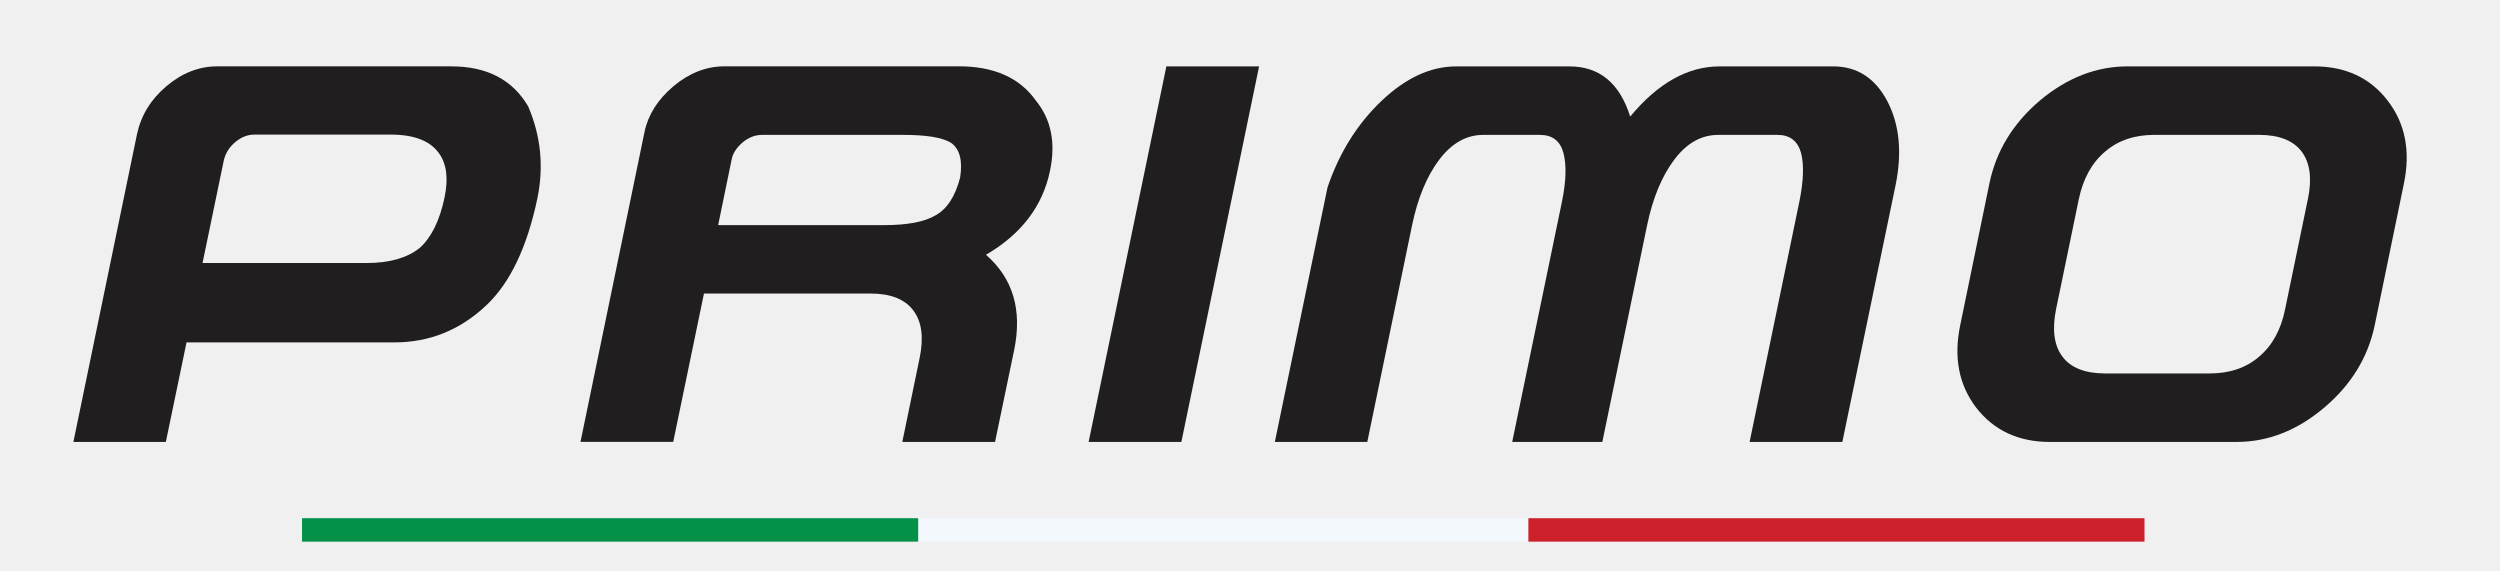
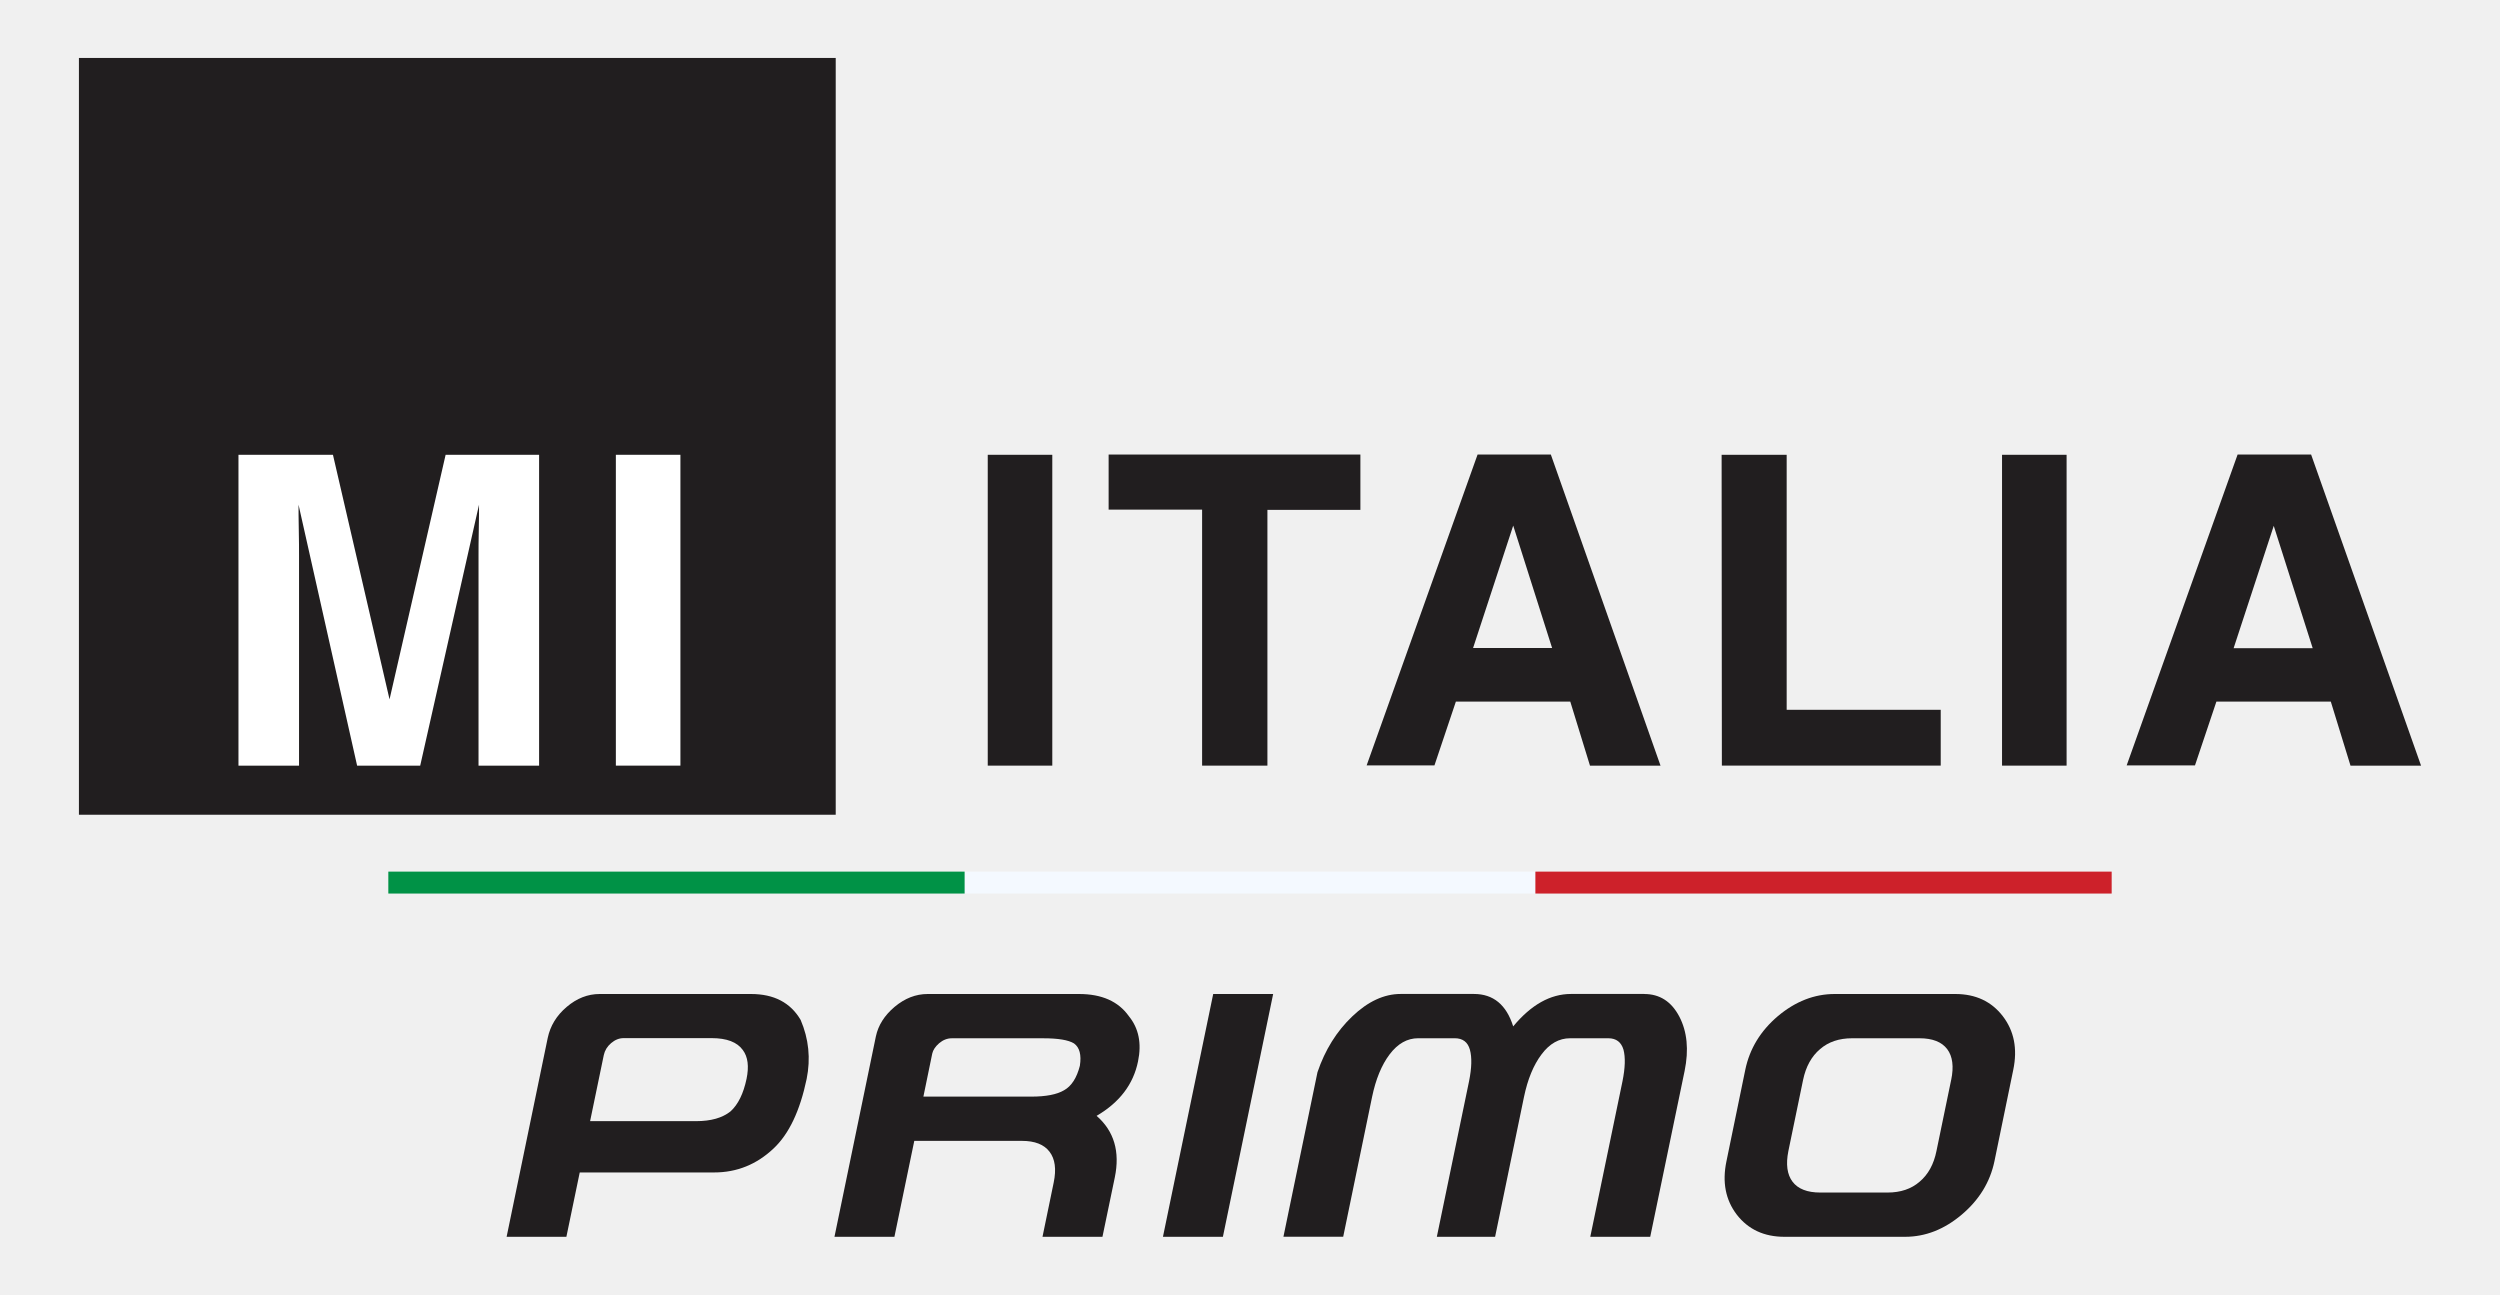
- <svg xmlns="http://www.w3.org/2000/svg" id="Layer_1" viewBox="0 0 748.41 170.92">
+ <svg xmlns="http://www.w3.org/2000/svg" id="Layer_1" version="1.1" viewBox="0 0 1097.53 568.41">
  <defs>
-     <style>.cls-1{fill:#039047;}.cls-2{fill:#211e1f;}.cls-3{fill:#f2f8fc;}.cls-4{fill:#cc202a;}</style>
+     <style>
+       .st0 {
+         fill: #009246;
+       }
+ 
+       .st1 {
+         fill: #211e1f;
+       }
+ 
+       .st2 {
+         fill: #fff;
+       }
+ 
+       .st3 {
+         fill: #f4f9ff;
+       }
+ 
+       .st4 {
+         fill: #cd212a;
+       }
+     </style>
  </defs>
-   <rect class="cls-3" x="273.98" y="155.13" width="184.45" height="7.02" />
-   <polygon class="cls-4" points="457.54 155.13 457.54 158.63 457.54 162.15 641.99 162.15 641.99 158.63 641.99 155.13 457.54 155.13" />
-   <polygon class="cls-1" points="90.42 155.13 90.42 158.63 90.42 162.15 274.87 162.15 274.87 158.63 274.87 155.13 90.42 155.13" />
-   <path class="cls-2" d="M135.17,19.87c10.62,0,18.27,4,22.96,12,3.76,8.79,4.69,17.9,2.78,27.33-3.09,14.78-8.2,25.5-15.31,32.18-7.84,7.42-17.01,11.12-27.52,11.12h-62.24l-6.19,29.79h-27.68l19.02-92.01c1.19-5.67,4.12-10.49,8.81-14.46,4.69-3.97,9.77-5.96,15.23-5.96h70.13ZM125.66,74.22c3.5-3.18,5.98-8.21,7.42-15.1,1.19-5.72.62-10.14-1.7-13.27-2.63-3.71-7.45-5.56-14.46-5.56h-40.75c-2.06,0-4,.77-5.8,2.3-1.8,1.54-2.94,3.39-3.4,5.56l-6.34,30.59h49.1c6.85,0,12.16-1.51,15.93-4.53Z" />
-   <path class="cls-2" d="M295.17,76.28c8.09,7.04,10.9,16.55,8.43,28.52l-5.72,27.49h-27.76l5.18-25.11c1.29-6.2.64-10.96-1.93-14.3-2.53-3.34-6.78-5.01-12.76-5.01h-49.87l-9.2,44.41h-27.76l19.17-92.8c1.08-5.14,3.97-9.69,8.66-13.67,4.74-3.97,9.84-5.96,15.31-5.96h70.13c10.52,0,18.19,3.42,23.04,10.25,4.59,5.62,6,12.61,4.25,20.98-2.17,10.59-8.56,18.99-19.17,25.19ZM264.86,67.39c6.85,0,11.93-.98,15.23-2.94,3.45-1.91,5.9-5.69,7.35-11.36.77-5.03-.13-8.47-2.71-10.33-2.58-1.59-7.35-2.38-14.3-2.38h-42.29c-2.11,0-4.07.77-5.88,2.3-1.75,1.54-2.81,3.13-3.17,4.77l-4.1,19.94h49.87Z" />
-   <path class="cls-2" d="M349.17,19.87h27.76l-23.27,112.42h-27.76l23.27-112.42Z" />
-   <path class="cls-2" d="M548.75,19.87c7.16,0,12.58,3.47,16.24,10.41,3.66,6.99,4.48,15.39,2.47,25.19l-15.93,76.83h-27.76l14.92-72.06c1.24-6.14,1.39-10.99.46-14.54-1.03-3.55-3.38-5.32-7.04-5.32h-17.71c-5.1,0-9.51,2.49-13.22,7.47-3.71,4.93-6.42,11.49-8.12,19.7l-13.38,64.75h-26.98l14.92-72.06c1.24-6.14,1.37-10.99.39-14.54-.98-3.55-3.32-5.32-7.04-5.32h-16.93c-5.05,0-9.46,2.49-13.22,7.47-3.71,4.93-6.42,11.49-8.12,19.7l-13.38,64.75h-27.68l15.77-76.19c3.5-10.33,8.87-18.94,16.08-25.82,7.27-6.94,14.74-10.41,22.42-10.41h33.94c8.97,0,15.03,5.01,18.17,15.02,8.3-10.01,17.21-15.02,26.75-15.02h33.94Z" />
-   <path class="cls-2" d="M692.82,19.87c9.38,0,16.7,3.42,21.96,10.25,5.26,6.83,6.88,15.1,4.87,24.79l-8.74,42.43c-2.01,9.64-7.06,17.88-15.15,24.71-8.09,6.83-16.83,10.25-26.21,10.25h-55.9c-9.38,0-16.73-3.42-22.04-10.25-5.21-6.83-6.8-15.07-4.79-24.71l8.74-42.43c2.01-9.69,7.04-17.96,15.08-24.79,8.14-6.83,16.91-10.25,26.29-10.25h55.9ZM690.89,59.68c1.29-6.2.67-10.96-1.86-14.3-2.53-3.34-6.8-5.01-12.83-5.01h-31.16c-6.03,0-10.98,1.67-14.84,5.01-3.97,3.34-6.6,8.1-7.89,14.3l-6.8,32.89c-1.24,6.15-.59,10.88,1.93,14.22,2.52,3.34,6.8,5.01,12.83,5.01h31.16c6.03,0,10.98-1.67,14.84-5.01,3.97-3.34,6.57-8.08,7.81-14.22l6.8-32.89Z" />
+   <g>
+     <rect class="st3" x="422.26" y="382.65" width="253" height="9.63" />
+     <polygon class="st4" points="674.05 382.65 674.05 387.45 674.05 392.28 927.05 392.28 927.05 387.45 927.05 382.65 674.05 382.65" />
+     <polygon class="st0" points="170.48 382.65 170.48 387.45 170.48 392.28 423.48 392.28 423.48 387.45 423.48 382.65 170.48 382.65" />
+   </g>
+   <g>
+     <rect class="st1" x="34.65" y="25.44" width="332.24" height="332.24" />
+     <g>
+       <path class="st2" d="M131.28,336.13h-26.59v-136.46h41.48l24.84,107.36,24.62-107.36h41.04v136.46h-26.59v-92.36c0-2.63,0-6.35.11-11.16s.11-8.43.11-11.05l-25.83,114.58h-27.69l-25.72-114.58c0,2.63,0,6.24.11,11.05.11,4.82.11,8.54.11,11.16v92.36h0Z" />
+       <path class="st2" d="M270.37,199.66h28.34v136.46h-28.34v-136.46h0Z" />
+     </g>
+     <g>
+       <path class="st1" d="M433.74,199.66h28.23v136.46h-28.34v-136.46h.11Z" />
+       <path class="st1" d="M597.23,199.66v24.18h-40.82v112.28h-28.67v-112.39h-41.04v-24.18h110.53v.11Z" />
+       <path class="st1" d="M689.38,308h-50.23l-9.41,28.02h-29.77l48.7-136.46h32.17l48.15,136.57h-30.97l-8.65-28.12h0ZM681.39,284.47l-17.07-53.73-17.62,53.73h34.69Z" />
+       <path class="st1" d="M755.81,199.66h28.56v111.95h67.63v24.51h-96.08l-.11-136.46h0Z" />
+       <path class="st1" d="M878.92,199.66h28.34v136.46h-28.34v-136.46h0Z" />
+       <path class="st1" d="M1023.26,308h-50.23l-9.41,28.02h-29.99l48.7-136.46h32.28l48.26,136.57h-30.97l-8.65-28.12h0ZM1015.27,284.47l-17.07-53.62-17.62,53.73h34.69v-.11h0Z" />
+     </g>
+   </g>
+   <g>
+     <path class="st1" d="M329.72,436.38c10.07,0,17.32,3.79,21.77,11.38,3.57,8.34,4.45,16.97,2.64,25.91-2.93,14.01-7.77,24.18-14.51,30.51-7.43,7.03-16.13,10.54-26.1,10.54h-59.01l-5.86,28.25h-26.24l18.03-87.23c1.12-5.37,3.91-9.94,8.36-13.71,4.45-3.77,9.26-5.65,14.44-5.65h66.49ZM320.71,487.91c3.32-3.01,5.67-7.78,7.04-14.31,1.12-5.42.59-9.62-1.61-12.58-2.49-3.51-7.06-5.27-13.71-5.27h-38.63c-1.96,0-3.79.73-5.5,2.18-1.71,1.46-2.79,3.21-3.23,5.27l-6.01,29h46.55c6.5,0,11.53-1.43,15.1-4.29Z" />
+     <path class="st1" d="M481.42,489.87c7.67,6.68,10.34,15.69,7.99,27.04l-5.42,26.06h-26.32l4.91-23.8c1.22-5.88.61-10.39-1.83-13.56-2.4-3.16-6.43-4.75-12.09-4.75h-47.28l-8.72,42.11h-26.32l18.18-87.98c1.03-4.87,3.76-9.19,8.21-12.96,4.5-3.77,9.33-5.65,14.51-5.65h66.49c9.97,0,17.25,3.24,21.84,9.72,4.35,5.32,5.69,11.95,4.03,19.89-2.05,10.04-8.11,18-18.18,23.88ZM452.68,481.43c6.5,0,11.31-.93,14.44-2.79,3.27-1.81,5.59-5.4,6.96-10.77.73-4.77-.12-8.03-2.57-9.79-2.44-1.51-6.96-2.26-13.56-2.26h-40.1c-2,0-3.86.73-5.57,2.18-1.66,1.46-2.66,2.96-3.01,4.52l-3.89,18.91h47.28Z" />
+     <path class="st1" d="M532.61,436.38h26.32l-22.06,106.59h-26.32l22.06-106.59Z" />
+     <path class="st1" d="M721.83,436.38c6.79,0,11.92,3.29,15.39,9.87,3.47,6.63,4.25,14.59,2.35,23.88l-15.1,72.84h-26.32l14.15-68.32c1.17-5.83,1.32-10.42.44-13.79-.98-3.36-3.2-5.05-6.67-5.05h-16.79c-4.84,0-9.02,2.36-12.53,7.08-3.52,4.67-6.08,10.9-7.7,18.68l-12.68,61.39h-25.58l14.15-68.32c1.17-5.83,1.29-10.42.37-13.79-.93-3.36-3.15-5.05-6.67-5.05h-16.05c-4.79,0-8.97,2.36-12.53,7.08-3.52,4.67-6.08,10.9-7.7,18.68l-12.68,61.39h-26.24l14.95-72.24c3.32-9.79,8.41-17.95,15.25-24.48,6.89-6.58,13.98-9.87,21.26-9.87h32.18c8.5,0,14.25,4.75,17.23,14.24,7.87-9.49,16.32-14.24,25.36-14.24h32.18Z" />
+     <path class="st1" d="M858.42,436.38c8.89,0,15.83,3.24,20.82,9.72,4.98,6.48,6.52,14.31,4.62,23.5l-8.28,40.22c-1.91,9.14-6.7,16.95-14.37,23.43-7.67,6.48-15.96,9.72-24.85,9.72h-53c-8.89,0-15.86-3.24-20.89-9.72-4.94-6.48-6.45-14.29-4.54-23.43l8.28-40.22c1.91-9.19,6.67-17.02,14.29-23.5,7.72-6.48,16.03-9.72,24.92-9.72h53ZM856.59,474.12c1.22-5.88.63-10.4-1.76-13.56-2.4-3.16-6.45-4.75-12.17-4.75h-29.54c-5.72,0-10.41,1.58-14.07,4.75-3.76,3.16-6.26,7.68-7.48,13.56l-6.45,31.19c-1.17,5.83-.56,10.32,1.83,13.48,2.39,3.16,6.45,4.75,12.17,4.75h29.54c5.72,0,10.41-1.58,14.07-4.75,3.76-3.16,6.23-7.66,7.4-13.48l6.45-31.19Z" />
+   </g>
</svg>
